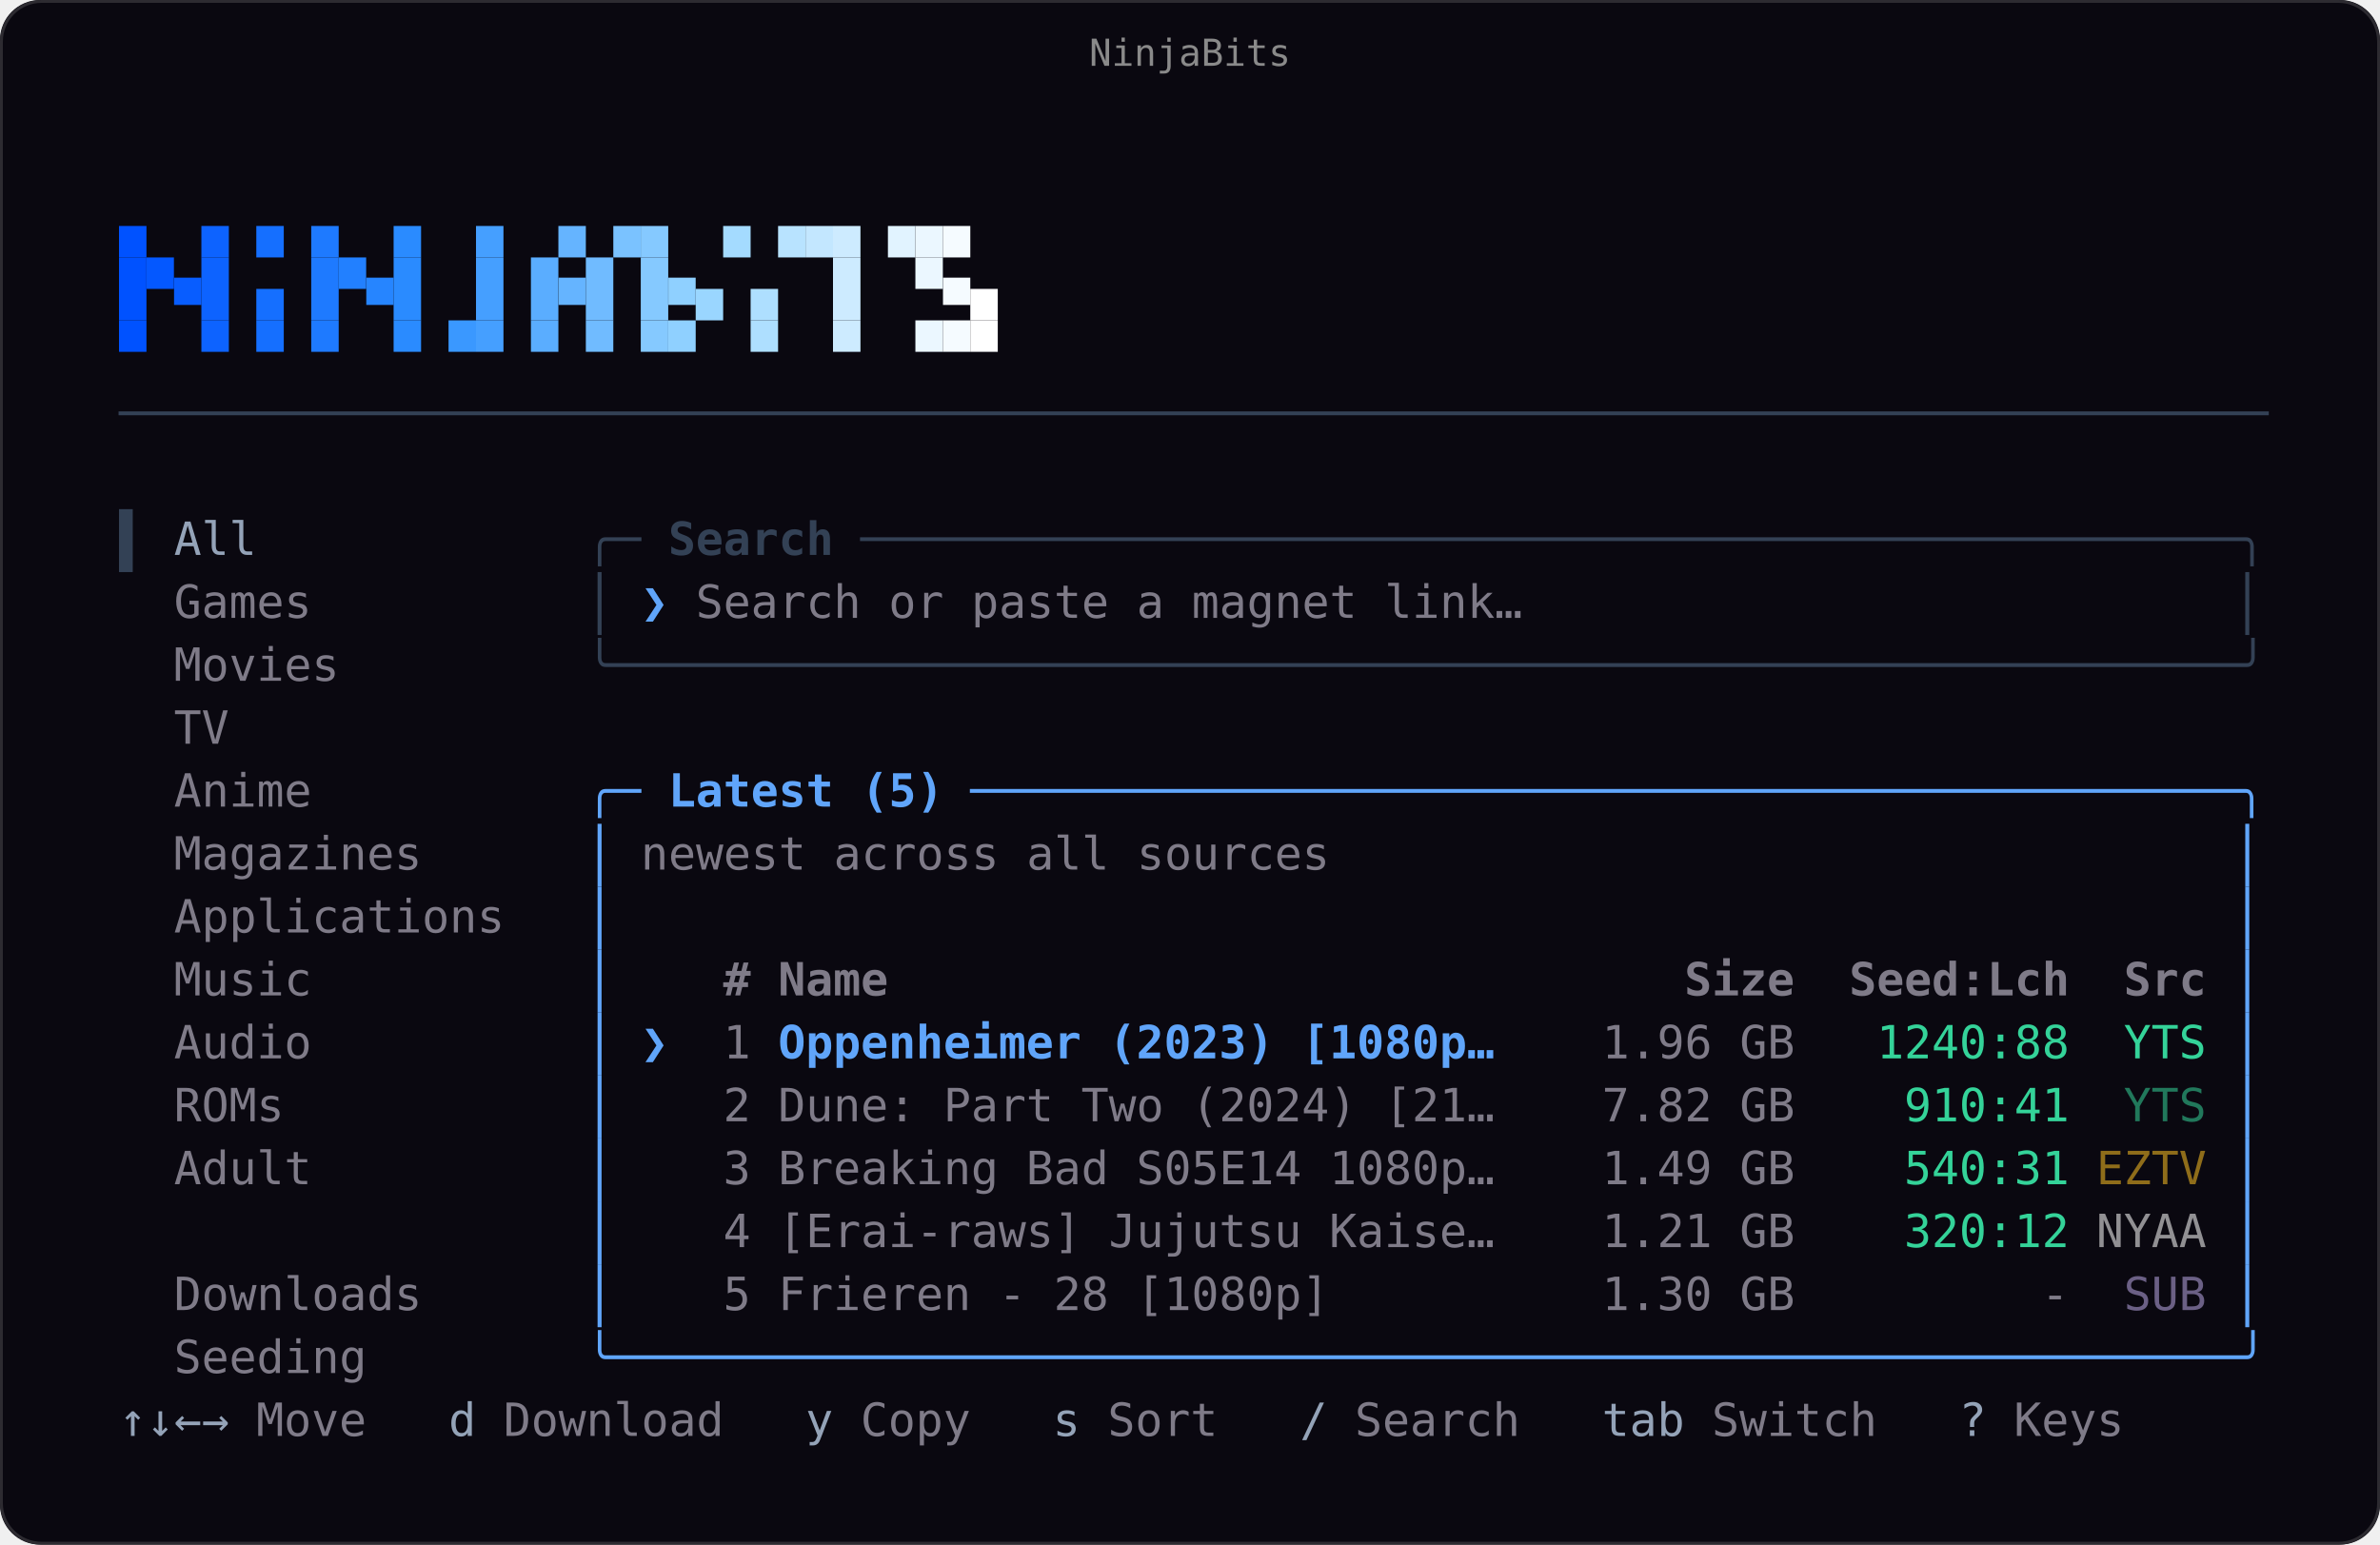
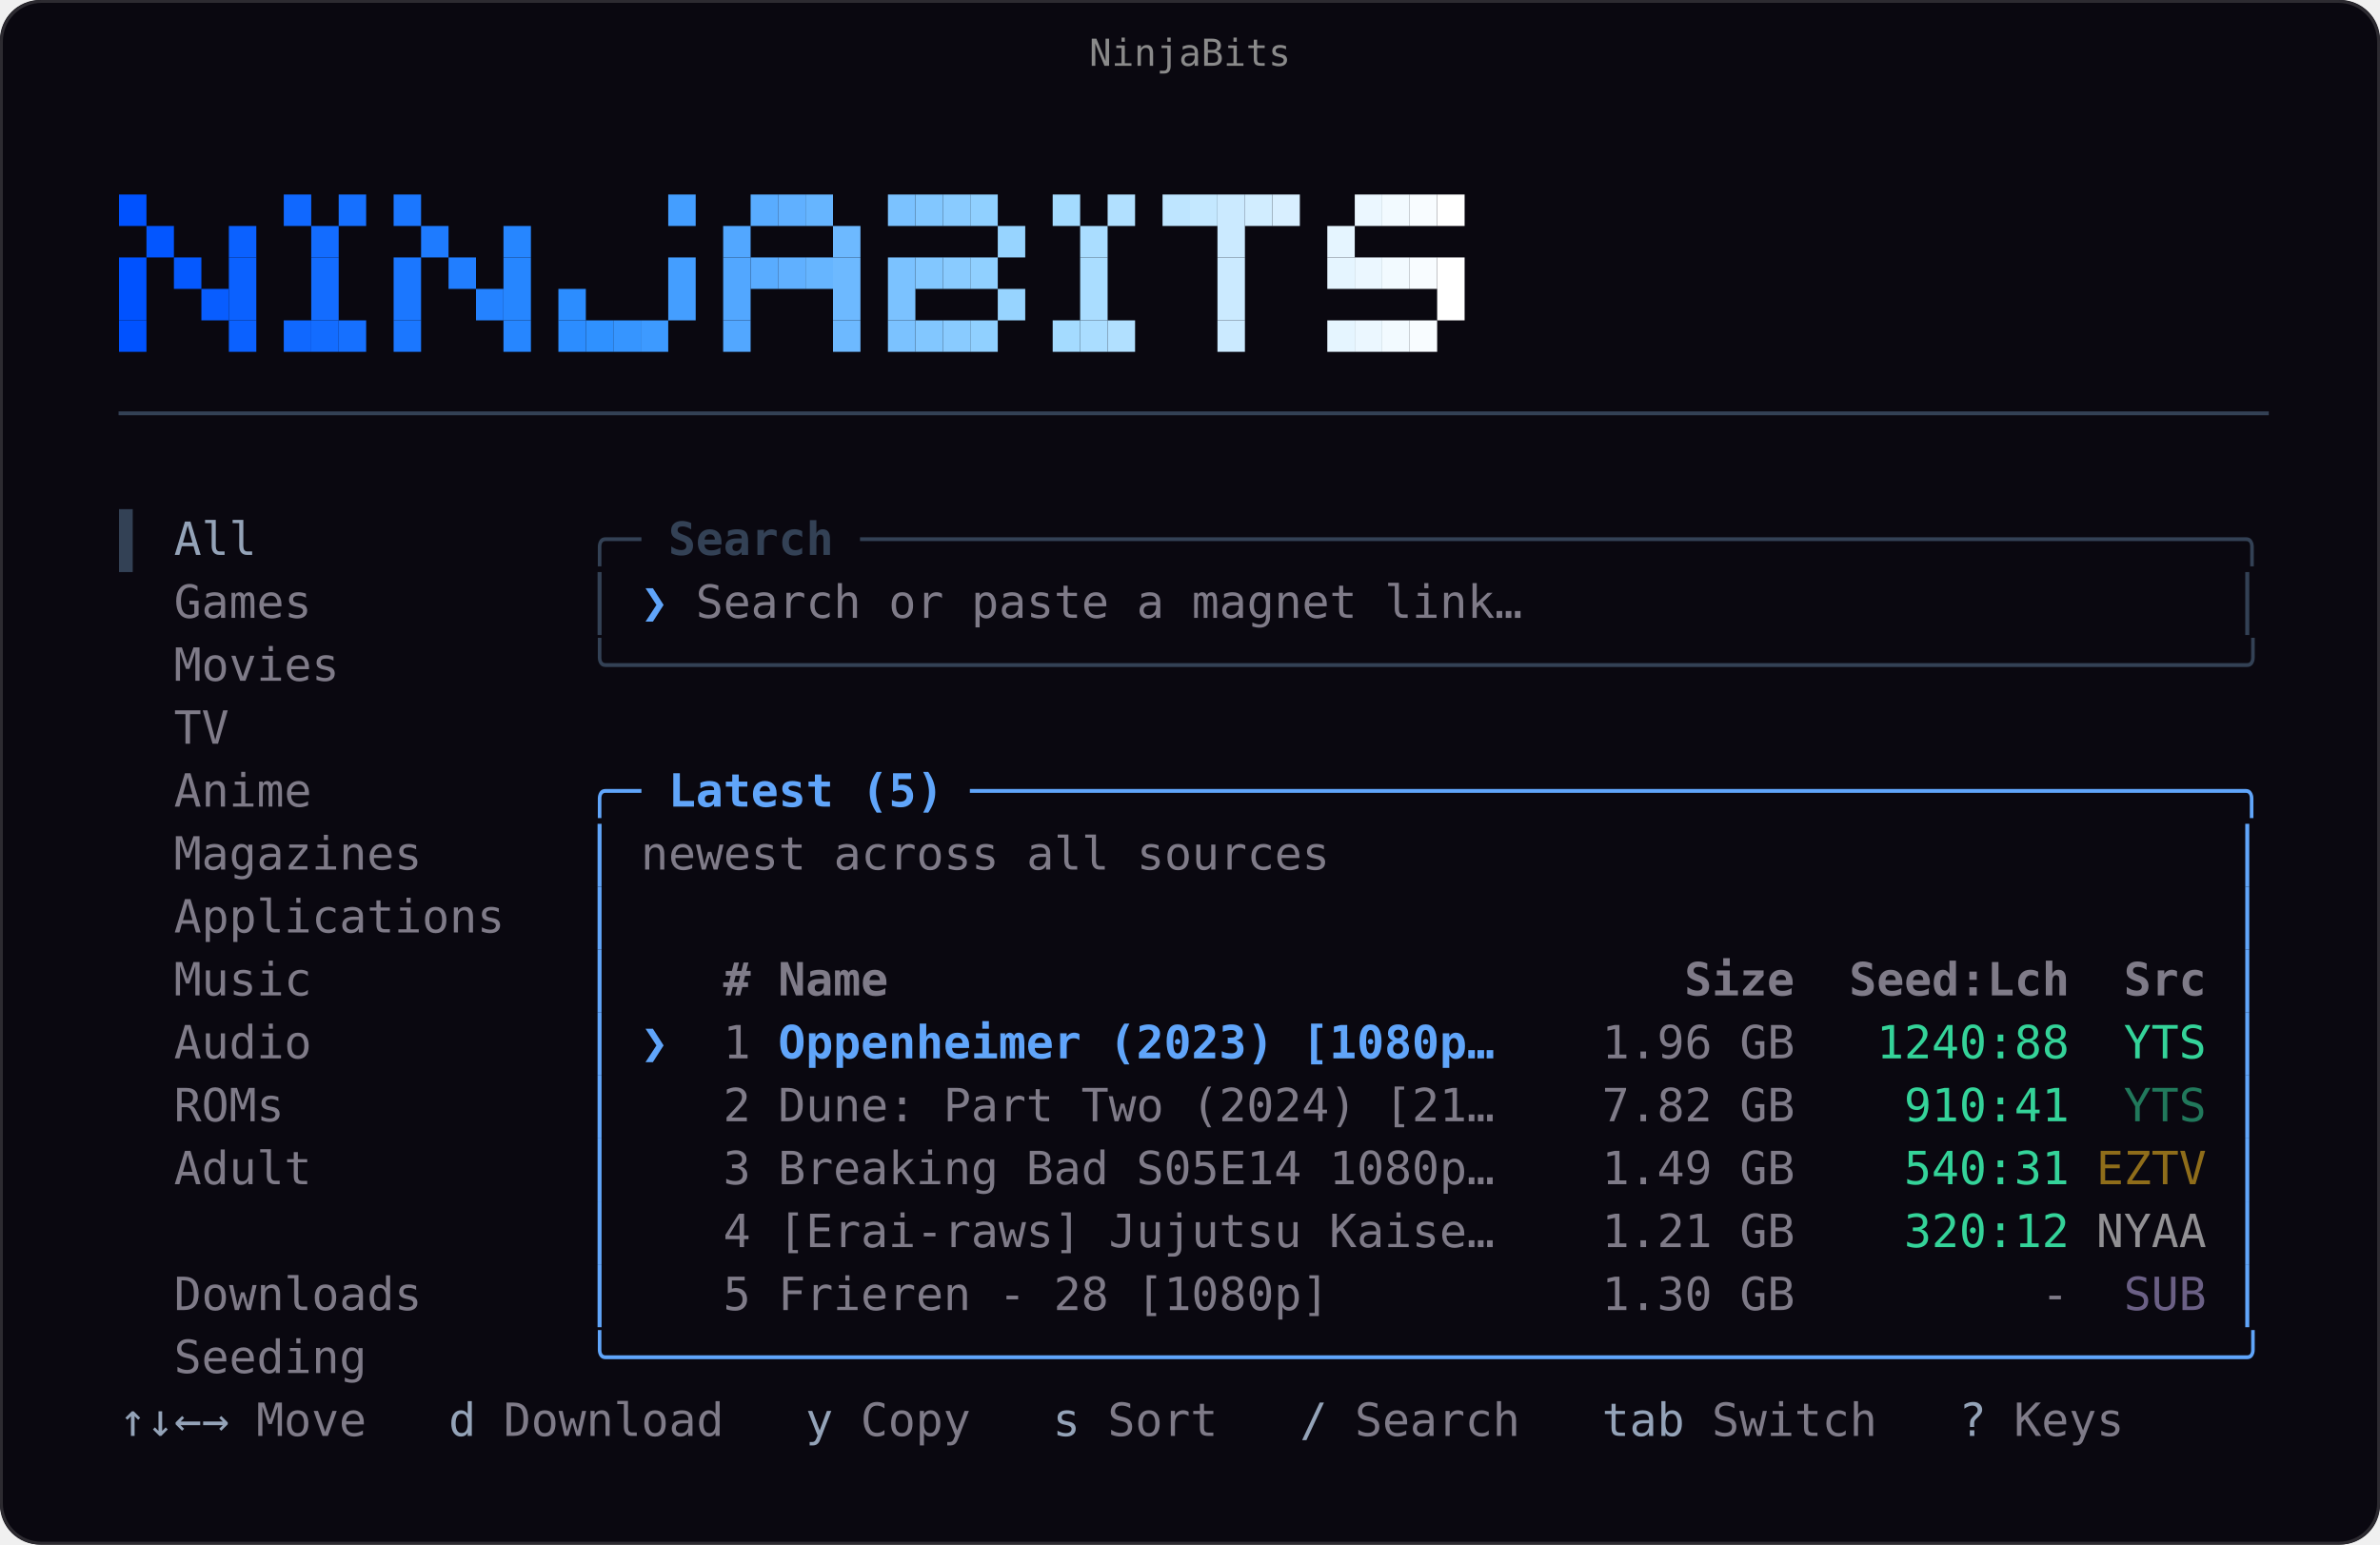
<svg xmlns="http://www.w3.org/2000/svg" width="832" height="540" viewBox="0 0 832 540" style="max-width: 832px; width: 100%; height: auto;" role="img">
  <rect width="100%" height="100%" rx="14" fill="#0a0810" />
  <rect x="0.5" y="0.5" width="831" height="539" rx="14" fill="none" stroke="#2d2b31" stroke-width="1" />
  <text x="416" y="23" text-anchor="middle" font-family="ui-monospace, &quot;Cascadia Mono&quot;, &quot;SF Mono&quot;, Menlo, Consolas, &quot;DejaVu Sans Mono&quot;, monospace" font-size="13" fill="#8a8a8a">NinjaBits</text>
  <g font-family="ui-monospace, &quot;Cascadia Mono&quot;, &quot;SF Mono&quot;, Menlo, Consolas, &quot;DejaVu Sans Mono&quot;, monospace" font-size="16" fill="#ddd8ea">
-     <rect x="41.6" y="79" width="9.6" height="11" fill="#0052ff" />
-     <rect x="70.4" y="79" width="9.6" height="11" fill="#0d63ff" />
-     <rect x="89.6" y="79" width="9.6" height="11" fill="#156fff" />
-     <rect x="108.8" y="79" width="9.6" height="11" fill="#1e7aff" />
-     <rect x="137.6" y="79" width="9.6" height="11" fill="#2a8bff" />
-     <rect x="166.4" y="79" width="9.6" height="11" fill="#459fff" />
-     <rect x="195.2" y="79" width="9.6" height="11" fill="#65b4ff" />
-     <rect x="214.4" y="79" width="9.6" height="11" fill="#7ac2ff" />
-     <rect x="224" y="79" width="9.6" height="11" fill="#85c9ff" />
-     <rect x="252.8" y="79" width="9.6" height="11" fill="#a4dbff" />
-     <rect x="272" y="79" width="9.6" height="11" fill="#b8e3ff" />
-     <rect x="281.6" y="79" width="9.6" height="11" fill="#c3e7ff" />
-     <rect x="291.2" y="79" width="9.6" height="11" fill="#cdebff" />
-     <rect x="310.4" y="79" width="9.6" height="11" fill="#e1f3ff" />
-     <rect x="320" y="79" width="9.6" height="11" fill="#ebf7ff" />
-     <rect x="329.6" y="79" width="9.6" height="11" fill="#f5fbff" />
+     <rect x="41.6" y="68" width="9.6" height="11" fill="#0052ff" />
+     <rect x="51.2" y="79" width="9.6" height="11" fill="#0356ff" />
+     <rect x="80" y="79" width="9.6" height="11" fill="#0b61ff" />
+     <rect x="99.2" y="68" width="9.6" height="11" fill="#1068ff" />
+     <rect x="108.8" y="79" width="9.6" height="11" fill="#136cff" />
+     <rect x="118.4" y="68" width="9.6" height="11" fill="#1670ff" />
+     <rect x="137.6" y="68" width="9.6" height="11" fill="#1b77ff" />
+     <rect x="147.2" y="79" width="9.6" height="11" fill="#1e7bff" />
+     <rect x="176" y="79" width="9.6" height="11" fill="#2686ff" />
+     <rect x="233.6" y="68" width="9.6" height="11" fill="#449eff" />
+     <rect x="252.8" y="79" width="9.6" height="11" fill="#52a7ff" />
+     <rect x="262.4" y="68" width="9.6" height="11" fill="#59acff" />
+     <rect x="272" y="68" width="9.6" height="11" fill="#60b0ff" />
+     <rect x="281.6" y="68" width="9.6" height="11" fill="#66b5ff" />
+     <rect x="291.2" y="79" width="9.6" height="11" fill="#6db9ff" />
+     <rect x="310.4" y="68" width="9.6" height="11" fill="#7bc2ff" />
+     <rect x="320" y="68" width="9.6" height="11" fill="#82c7ff" />
+     <rect x="329.6" y="68" width="9.6" height="11" fill="#89cbff" />
+     <rect x="339.2" y="68" width="9.6" height="11" fill="#90d0ff" />
+     <rect x="348.8" y="79" width="9.6" height="11" fill="#97d4ff" />
+     <rect x="368" y="68" width="9.6" height="11" fill="#a4dbff" />
+     <rect x="377.6" y="79" width="9.6" height="11" fill="#aaddff" />
+     <rect x="387.2" y="68" width="9.6" height="11" fill="#b1e0ff" />
+     <rect x="406.4" y="68" width="9.6" height="11" fill="#bee5ff" />
+     <rect x="416" y="68" width="9.6" height="11" fill="#c4e8ff" />
+     <rect x="425.6" y="68" width="9.6" height="22" fill="#cbeaff" />
+     <rect x="435.2" y="68" width="9.6" height="11" fill="#d1edff" />
+     <rect x="444.8" y="68" width="9.6" height="11" fill="#d8efff" />
+     <rect x="464" y="79" width="9.6" height="11" fill="#e5f5ff" />
+     <rect x="473.6" y="68" width="9.6" height="11" fill="#ebf7ff" />
+     <rect x="483.2" y="68" width="9.6" height="11" fill="#f2faff" />
+     <rect x="492.8" y="68" width="9.6" height="11" fill="#f8fcff" />
+     <rect x="502.4" y="68" width="9.6" height="11" fill="#ffffff" />
    <rect x="41.6" y="90" width="9.6" height="22" fill="#0052ff" />
-     <rect x="51.2" y="90" width="9.6" height="11" fill="#0458ff" />
-     <text x="60.8" y="106" textLength="9.6" lengthAdjust="spacingAndGlyphs" xml:space="preserve" fill="#085dff" font-weight="600">■</text>
-     <rect x="70.4" y="90" width="9.6" height="22" fill="#0d63ff" />
-     <rect x="89.6" y="101" width="9.6" height="11" fill="#156fff" />
-     <rect x="108.8" y="90" width="9.6" height="22" fill="#1e7aff" />
-     <rect x="118.4" y="90" width="9.6" height="11" fill="#2280ff" />
-     <text x="128" y="106" textLength="9.6" lengthAdjust="spacingAndGlyphs" xml:space="preserve" fill="#2685ff" font-weight="600">■</text>
-     <rect x="137.6" y="90" width="9.6" height="22" fill="#2a8bff" />
-     <rect x="166.4" y="90" width="9.6" height="22" fill="#459fff" />
-     <rect x="185.6" y="90" width="9.6" height="22" fill="#5aadff" />
-     <text x="195.2" y="106" textLength="9.6" lengthAdjust="spacingAndGlyphs" xml:space="preserve" fill="#65b4ff" font-weight="600">■</text>
-     <rect x="204.8" y="90" width="9.6" height="22" fill="#70bbff" />
-     <rect x="224" y="90" width="9.6" height="22" fill="#85c9ff" />
-     <text x="233.6" y="106" textLength="9.6" lengthAdjust="spacingAndGlyphs" xml:space="preserve" fill="#8fd0ff" font-weight="600">■</text>
-     <rect x="243.2" y="101" width="9.6" height="11" fill="#9ad6ff" />
-     <rect x="262.4" y="101" width="9.6" height="11" fill="#aedfff" />
-     <rect x="291.2" y="90" width="9.6" height="22" fill="#cdebff" />
-     <rect x="320" y="90" width="9.6" height="11" fill="#ebf7ff" />
-     <text x="329.6" y="106" textLength="9.6" lengthAdjust="spacingAndGlyphs" xml:space="preserve" fill="#f5fbff" font-weight="600">■</text>
-     <rect x="339.2" y="101" width="9.6" height="11" fill="#ffffff" />
+     <rect x="60.8" y="90" width="9.6" height="11" fill="#0559ff" />
+     <rect x="70.4" y="101" width="9.6" height="11" fill="#085dff" />
+     <rect x="80" y="90" width="9.6" height="22" fill="#0b61ff" />
+     <rect x="108.8" y="90" width="9.6" height="22" fill="#136cff" />
+     <rect x="137.6" y="90" width="9.6" height="22" fill="#1b77ff" />
+     <rect x="156.8" y="90" width="9.6" height="11" fill="#217eff" />
+     <rect x="166.4" y="101" width="9.6" height="11" fill="#2482ff" />
+     <rect x="176" y="90" width="9.6" height="22" fill="#2686ff" />
+     <rect x="195.2" y="101" width="9.6" height="11" fill="#2c8dff" />
+     <rect x="233.6" y="90" width="9.6" height="22" fill="#449eff" />
+     <rect x="252.8" y="90" width="9.6" height="22" fill="#52a7ff" />
+     <rect x="262.4" y="90" width="9.6" height="11" fill="#59acff" />
+     <rect x="272" y="90" width="9.6" height="11" fill="#60b0ff" />
+     <rect x="281.6" y="90" width="9.6" height="11" fill="#66b5ff" />
+     <rect x="291.2" y="90" width="9.6" height="22" fill="#6db9ff" />
+     <rect x="310.4" y="90" width="9.6" height="22" fill="#7bc2ff" />
+     <rect x="320" y="90" width="9.6" height="11" fill="#82c7ff" />
+     <rect x="329.6" y="90" width="9.6" height="11" fill="#89cbff" />
+     <rect x="339.2" y="90" width="9.6" height="11" fill="#90d0ff" />
+     <rect x="348.8" y="101" width="9.6" height="11" fill="#97d4ff" />
+     <rect x="377.6" y="90" width="9.6" height="22" fill="#aaddff" />
+     <rect x="425.6" y="90" width="9.6" height="22" fill="#cbeaff" />
+     <rect x="464" y="90" width="9.6" height="11" fill="#e5f5ff" />
+     <rect x="473.6" y="90" width="9.6" height="11" fill="#ebf7ff" />
+     <rect x="483.2" y="90" width="9.6" height="11" fill="#f2faff" />
+     <rect x="492.8" y="90" width="9.6" height="11" fill="#f8fcff" />
+     <rect x="502.4" y="90" width="9.6" height="22" fill="#ffffff" />
    <rect x="41.6" y="112" width="9.6" height="11" fill="#0052ff" />
-     <rect x="70.4" y="112" width="9.6" height="11" fill="#0d63ff" />
-     <rect x="89.6" y="112" width="9.6" height="11" fill="#156fff" />
-     <rect x="108.8" y="112" width="9.6" height="11" fill="#1e7aff" />
-     <rect x="137.6" y="112" width="9.6" height="11" fill="#2a8bff" />
-     <rect x="156.8" y="112" width="9.6" height="11" fill="#3a98ff" />
-     <rect x="166.4" y="112" width="9.6" height="11" fill="#459fff" />
-     <rect x="185.6" y="112" width="9.6" height="11" fill="#5aadff" />
-     <rect x="204.8" y="112" width="9.6" height="11" fill="#70bbff" />
-     <rect x="224" y="112" width="9.6" height="11" fill="#85c9ff" />
-     <rect x="233.6" y="112" width="9.6" height="11" fill="#8fd0ff" />
-     <rect x="262.4" y="112" width="9.6" height="11" fill="#aedfff" />
-     <rect x="291.2" y="112" width="9.6" height="11" fill="#cdebff" />
-     <rect x="320" y="112" width="9.6" height="11" fill="#ebf7ff" />
-     <rect x="329.6" y="112" width="9.6" height="11" fill="#f5fbff" />
-     <rect x="339.2" y="112" width="9.6" height="11" fill="#ffffff" />
+     <rect x="80" y="112" width="9.6" height="11" fill="#0b61ff" />
+     <rect x="99.2" y="112" width="9.6" height="11" fill="#1068ff" />
+     <rect x="108.8" y="112" width="9.6" height="11" fill="#136cff" />
+     <rect x="118.4" y="112" width="9.6" height="11" fill="#1670ff" />
+     <rect x="137.6" y="112" width="9.6" height="11" fill="#1b77ff" />
+     <rect x="176" y="112" width="9.6" height="11" fill="#2686ff" />
+     <rect x="195.2" y="112" width="9.6" height="11" fill="#2c8dff" />
+     <rect x="204.8" y="112" width="9.6" height="11" fill="#2f91ff" />
+     <rect x="214.4" y="112" width="9.6" height="11" fill="#3695ff" />
+     <rect x="224" y="112" width="9.6" height="11" fill="#3d9aff" />
+     <rect x="252.8" y="112" width="9.6" height="11" fill="#52a7ff" />
+     <rect x="291.2" y="112" width="9.6" height="11" fill="#6db9ff" />
+     <rect x="310.4" y="112" width="9.6" height="11" fill="#7bc2ff" />
+     <rect x="320" y="112" width="9.6" height="11" fill="#82c7ff" />
+     <rect x="329.6" y="112" width="9.6" height="11" fill="#89cbff" />
+     <rect x="339.2" y="112" width="9.6" height="11" fill="#90d0ff" />
+     <rect x="368" y="112" width="9.6" height="11" fill="#a4dbff" />
+     <rect x="377.6" y="112" width="9.6" height="11" fill="#aaddff" />
+     <rect x="387.2" y="112" width="9.6" height="11" fill="#b1e0ff" />
+     <rect x="425.6" y="112" width="9.6" height="11" fill="#cbeaff" />
+     <rect x="464" y="112" width="9.6" height="11" fill="#e5f5ff" />
+     <rect x="473.6" y="112" width="9.6" height="11" fill="#ebf7ff" />
+     <rect x="483.2" y="112" width="9.6" height="11" fill="#f2faff" />
+     <rect x="492.8" y="112" width="9.6" height="11" fill="#f8fcff" />
    <text x="41.6" y="150" textLength="748.8" lengthAdjust="spacingAndGlyphs" xml:space="preserve" fill="#334155">──────────────────────────────────────────────────────────────────────────────</text>
    <rect x="41.6" y="178" width="4.8" height="22" fill="#334155" />
    <text x="60.8" y="194" textLength="28.8" lengthAdjust="spacingAndGlyphs" xml:space="preserve" fill="#94a3b8">All</text>
    <text x="204.8" y="194" textLength="19.2" lengthAdjust="spacingAndGlyphs" xml:space="preserve" fill="#334155">╭─</text>
    <text x="233.6" y="194" textLength="57.6" lengthAdjust="spacingAndGlyphs" xml:space="preserve" fill="#334155" font-weight="600">Search</text>
    <text x="300.8" y="194" textLength="489.6" lengthAdjust="spacingAndGlyphs" xml:space="preserve" fill="#334155">──────────────────────────────────────────────────╮</text>
    <text x="60.8" y="216" textLength="48" lengthAdjust="spacingAndGlyphs" xml:space="preserve" fill-opacity="0.55">Games</text>
    <rect x="208.9" y="200" width="1.4" height="22" fill="#334155" />
    <text x="224" y="216" textLength="9.6" lengthAdjust="spacingAndGlyphs" xml:space="preserve" fill="#60a5fa">❯</text>
    <text x="243.2" y="216" textLength="288" lengthAdjust="spacingAndGlyphs" xml:space="preserve" fill-opacity="0.55">Search or paste a magnet link…</text>
    <rect x="784.9" y="200" width="1.4" height="22" fill="#334155" />
    <text x="60.8" y="238" textLength="57.6" lengthAdjust="spacingAndGlyphs" xml:space="preserve" fill-opacity="0.55">Movies</text>
    <text x="204.8" y="238" textLength="585.6" lengthAdjust="spacingAndGlyphs" xml:space="preserve" fill="#334155">╰───────────────────────────────────────────────────────────╯</text>
    <text x="60.8" y="260" textLength="19.2" lengthAdjust="spacingAndGlyphs" xml:space="preserve" fill-opacity="0.55">TV</text>
    <text x="60.8" y="282" textLength="48" lengthAdjust="spacingAndGlyphs" xml:space="preserve" fill-opacity="0.55">Anime</text>
    <text x="204.8" y="282" textLength="19.2" lengthAdjust="spacingAndGlyphs" xml:space="preserve" fill="#60a5fa">╭─</text>
    <text x="233.6" y="282" textLength="96" lengthAdjust="spacingAndGlyphs" xml:space="preserve" fill="#60a5fa" font-weight="600">Latest (5)</text>
    <text x="339.2" y="282" textLength="451.2" lengthAdjust="spacingAndGlyphs" xml:space="preserve" fill="#60a5fa">──────────────────────────────────────────────╮</text>
    <text x="60.8" y="304" textLength="86.4" lengthAdjust="spacingAndGlyphs" xml:space="preserve" fill-opacity="0.55">Magazines</text>
    <rect x="208.9" y="288" width="1.4" height="22" fill="#60a5fa" />
    <text x="224" y="304" textLength="240" lengthAdjust="spacingAndGlyphs" xml:space="preserve" fill-opacity="0.55">newest across all sources</text>
    <rect x="784.9" y="288" width="1.4" height="22" fill="#60a5fa" />
    <text x="60.8" y="326" textLength="115.2" lengthAdjust="spacingAndGlyphs" xml:space="preserve" fill-opacity="0.55">Applications</text>
    <rect x="208.9" y="310" width="1.4" height="22" fill="#60a5fa" />
    <rect x="784.9" y="310" width="1.4" height="22" fill="#60a5fa" />
    <text x="60.8" y="348" textLength="48" lengthAdjust="spacingAndGlyphs" xml:space="preserve" fill-opacity="0.55">Music</text>
    <rect x="208.9" y="332" width="1.4" height="22" fill="#60a5fa" />
    <text x="252.8" y="348" textLength="9.6" lengthAdjust="spacingAndGlyphs" xml:space="preserve" fill-opacity="0.55" font-weight="600">#</text>
    <text x="272" y="348" textLength="38.4" lengthAdjust="spacingAndGlyphs" xml:space="preserve" fill-opacity="0.55" font-weight="600">Name</text>
    <text x="588.8" y="348" textLength="38.4" lengthAdjust="spacingAndGlyphs" xml:space="preserve" fill-opacity="0.55" font-weight="600">Size</text>
    <text x="646.4" y="348" textLength="76.8" lengthAdjust="spacingAndGlyphs" xml:space="preserve" fill-opacity="0.55" font-weight="600">Seed:Lch</text>
    <text x="742.4" y="348" textLength="28.8" lengthAdjust="spacingAndGlyphs" xml:space="preserve" fill-opacity="0.55" font-weight="600">Src</text>
    <rect x="784.9" y="332" width="1.4" height="22" fill="#60a5fa" />
    <text x="60.8" y="370" textLength="48" lengthAdjust="spacingAndGlyphs" xml:space="preserve" fill-opacity="0.55">Audio</text>
    <rect x="208.9" y="354" width="1.4" height="22" fill="#60a5fa" />
    <text x="224" y="370" textLength="9.6" lengthAdjust="spacingAndGlyphs" xml:space="preserve" fill="#60a5fa">❯</text>
    <text x="252.8" y="370" textLength="9.6" lengthAdjust="spacingAndGlyphs" xml:space="preserve" fill-opacity="0.55">1</text>
    <text x="272" y="370" textLength="249.6" lengthAdjust="spacingAndGlyphs" xml:space="preserve" fill="#60a5fa" font-weight="600">Oppenheimer (2023) [1080p…</text>
    <text x="560" y="370" textLength="67.2" lengthAdjust="spacingAndGlyphs" xml:space="preserve" fill-opacity="0.55">1.96 GB</text>
    <text x="656" y="370" textLength="67.2" lengthAdjust="spacingAndGlyphs" xml:space="preserve" fill="#34d399">1240:88</text>
    <text x="742.4" y="370" textLength="28.8" lengthAdjust="spacingAndGlyphs" xml:space="preserve" fill="#34d399">YTS</text>
    <rect x="784.9" y="354" width="1.4" height="22" fill="#60a5fa" />
    <text x="60.8" y="392" textLength="38.4" lengthAdjust="spacingAndGlyphs" xml:space="preserve" fill-opacity="0.55">ROMs</text>
    <rect x="208.9" y="376" width="1.4" height="22" fill="#60a5fa" />
    <text x="252.8" y="392" textLength="9.6" lengthAdjust="spacingAndGlyphs" xml:space="preserve" fill-opacity="0.55">2</text>
    <text x="272" y="392" textLength="249.6" lengthAdjust="spacingAndGlyphs" xml:space="preserve" fill-opacity="0.55">Dune: Part Two (2024) [21…</text>
    <text x="560" y="392" textLength="67.2" lengthAdjust="spacingAndGlyphs" xml:space="preserve" fill-opacity="0.55">7.82 GB</text>
    <text x="665.6" y="392" textLength="57.6" lengthAdjust="spacingAndGlyphs" xml:space="preserve" fill="#34d399">910:41</text>
    <text x="742.4" y="392" textLength="28.8" lengthAdjust="spacingAndGlyphs" xml:space="preserve" fill="#34d399" fill-opacity="0.55">YTS</text>
    <rect x="784.9" y="376" width="1.4" height="22" fill="#60a5fa" />
    <text x="60.8" y="414" textLength="48" lengthAdjust="spacingAndGlyphs" xml:space="preserve" fill-opacity="0.55">Adult</text>
    <rect x="208.9" y="398" width="1.4" height="22" fill="#60a5fa" />
    <text x="252.8" y="414" textLength="9.6" lengthAdjust="spacingAndGlyphs" xml:space="preserve" fill-opacity="0.55">3</text>
    <text x="272" y="414" textLength="249.6" lengthAdjust="spacingAndGlyphs" xml:space="preserve" fill-opacity="0.55">Breaking Bad S05E14 1080p…</text>
    <text x="560" y="414" textLength="67.2" lengthAdjust="spacingAndGlyphs" xml:space="preserve" fill-opacity="0.55">1.49 GB</text>
    <text x="665.6" y="414" textLength="57.6" lengthAdjust="spacingAndGlyphs" xml:space="preserve" fill="#34d399">540:31</text>
    <text x="732.8" y="414" textLength="38.4" lengthAdjust="spacingAndGlyphs" xml:space="preserve" fill="#fbbf24" fill-opacity="0.55">EZTV</text>
    <rect x="784.9" y="398" width="1.4" height="22" fill="#60a5fa" />
    <rect x="208.9" y="420" width="1.4" height="22" fill="#60a5fa" />
    <text x="252.8" y="436" textLength="9.6" lengthAdjust="spacingAndGlyphs" xml:space="preserve" fill-opacity="0.55">4</text>
    <text x="272" y="436" textLength="249.6" lengthAdjust="spacingAndGlyphs" xml:space="preserve" fill-opacity="0.55">[Erai-raws] Jujutsu Kaise…</text>
    <text x="560" y="436" textLength="67.2" lengthAdjust="spacingAndGlyphs" xml:space="preserve" fill-opacity="0.55">1.21 GB</text>
    <text x="665.6" y="436" textLength="57.6" lengthAdjust="spacingAndGlyphs" xml:space="preserve" fill="#34d399">320:12</text>
    <text x="732.8" y="436" textLength="38.4" lengthAdjust="spacingAndGlyphs" xml:space="preserve" fill="#ffffff" fill-opacity="0.55">NYAA</text>
    <rect x="784.9" y="420" width="1.4" height="22" fill="#60a5fa" />
    <text x="60.8" y="458" textLength="86.4" lengthAdjust="spacingAndGlyphs" xml:space="preserve" fill-opacity="0.55">Downloads</text>
    <rect x="208.9" y="442" width="1.4" height="22" fill="#60a5fa" />
    <text x="252.8" y="458" textLength="9.6" lengthAdjust="spacingAndGlyphs" xml:space="preserve" fill-opacity="0.55">5</text>
    <text x="272" y="458" textLength="192" lengthAdjust="spacingAndGlyphs" xml:space="preserve" fill-opacity="0.55">Frieren - 28 [1080p]</text>
    <text x="560" y="458" textLength="67.2" lengthAdjust="spacingAndGlyphs" xml:space="preserve" fill-opacity="0.55">1.30 GB</text>
    <text x="713.6" y="458" textLength="9.6" lengthAdjust="spacingAndGlyphs" xml:space="preserve" fill-opacity="0.55">-</text>
    <text x="742.4" y="458" textLength="28.8" lengthAdjust="spacingAndGlyphs" xml:space="preserve" fill="#b9a7e6" fill-opacity="0.55">SUB</text>
    <rect x="784.9" y="442" width="1.4" height="22" fill="#60a5fa" />
    <text x="60.8" y="480" textLength="67.2" lengthAdjust="spacingAndGlyphs" xml:space="preserve" fill-opacity="0.55">Seeding</text>
    <text x="204.8" y="480" textLength="585.6" lengthAdjust="spacingAndGlyphs" xml:space="preserve" fill="#60a5fa">╰───────────────────────────────────────────────────────────╯</text>
    <text x="41.6" y="502" textLength="38.4" lengthAdjust="spacingAndGlyphs" xml:space="preserve" fill="#94a3b8">↑↓←→</text>
    <text x="89.6" y="502" textLength="38.4" lengthAdjust="spacingAndGlyphs" xml:space="preserve" fill-opacity="0.55">Move</text>
    <text x="156.8" y="502" textLength="9.6" lengthAdjust="spacingAndGlyphs" xml:space="preserve" fill="#94a3b8">d</text>
    <text x="176" y="502" textLength="76.8" lengthAdjust="spacingAndGlyphs" xml:space="preserve" fill-opacity="0.55">Download</text>
    <text x="281.6" y="502" textLength="9.6" lengthAdjust="spacingAndGlyphs" xml:space="preserve" fill="#94a3b8">y</text>
    <text x="300.8" y="502" textLength="38.4" lengthAdjust="spacingAndGlyphs" xml:space="preserve" fill-opacity="0.55">Copy</text>
    <text x="368" y="502" textLength="9.6" lengthAdjust="spacingAndGlyphs" xml:space="preserve" fill="#94a3b8">s</text>
    <text x="387.2" y="502" textLength="38.4" lengthAdjust="spacingAndGlyphs" xml:space="preserve" fill-opacity="0.55">Sort</text>
    <text x="454.4" y="502" textLength="9.6" lengthAdjust="spacingAndGlyphs" xml:space="preserve" fill="#94a3b8">/</text>
    <text x="473.6" y="502" textLength="57.6" lengthAdjust="spacingAndGlyphs" xml:space="preserve" fill-opacity="0.55">Search</text>
    <text x="560" y="502" textLength="28.8" lengthAdjust="spacingAndGlyphs" xml:space="preserve" fill="#94a3b8">tab</text>
    <text x="598.4" y="502" textLength="57.6" lengthAdjust="spacingAndGlyphs" xml:space="preserve" fill-opacity="0.55">Switch</text>
    <text x="684.8" y="502" textLength="9.6" lengthAdjust="spacingAndGlyphs" xml:space="preserve" fill="#94a3b8">?</text>
    <text x="704" y="502" textLength="38.4" lengthAdjust="spacingAndGlyphs" xml:space="preserve" fill-opacity="0.55">Keys</text>
  </g>
</svg>
